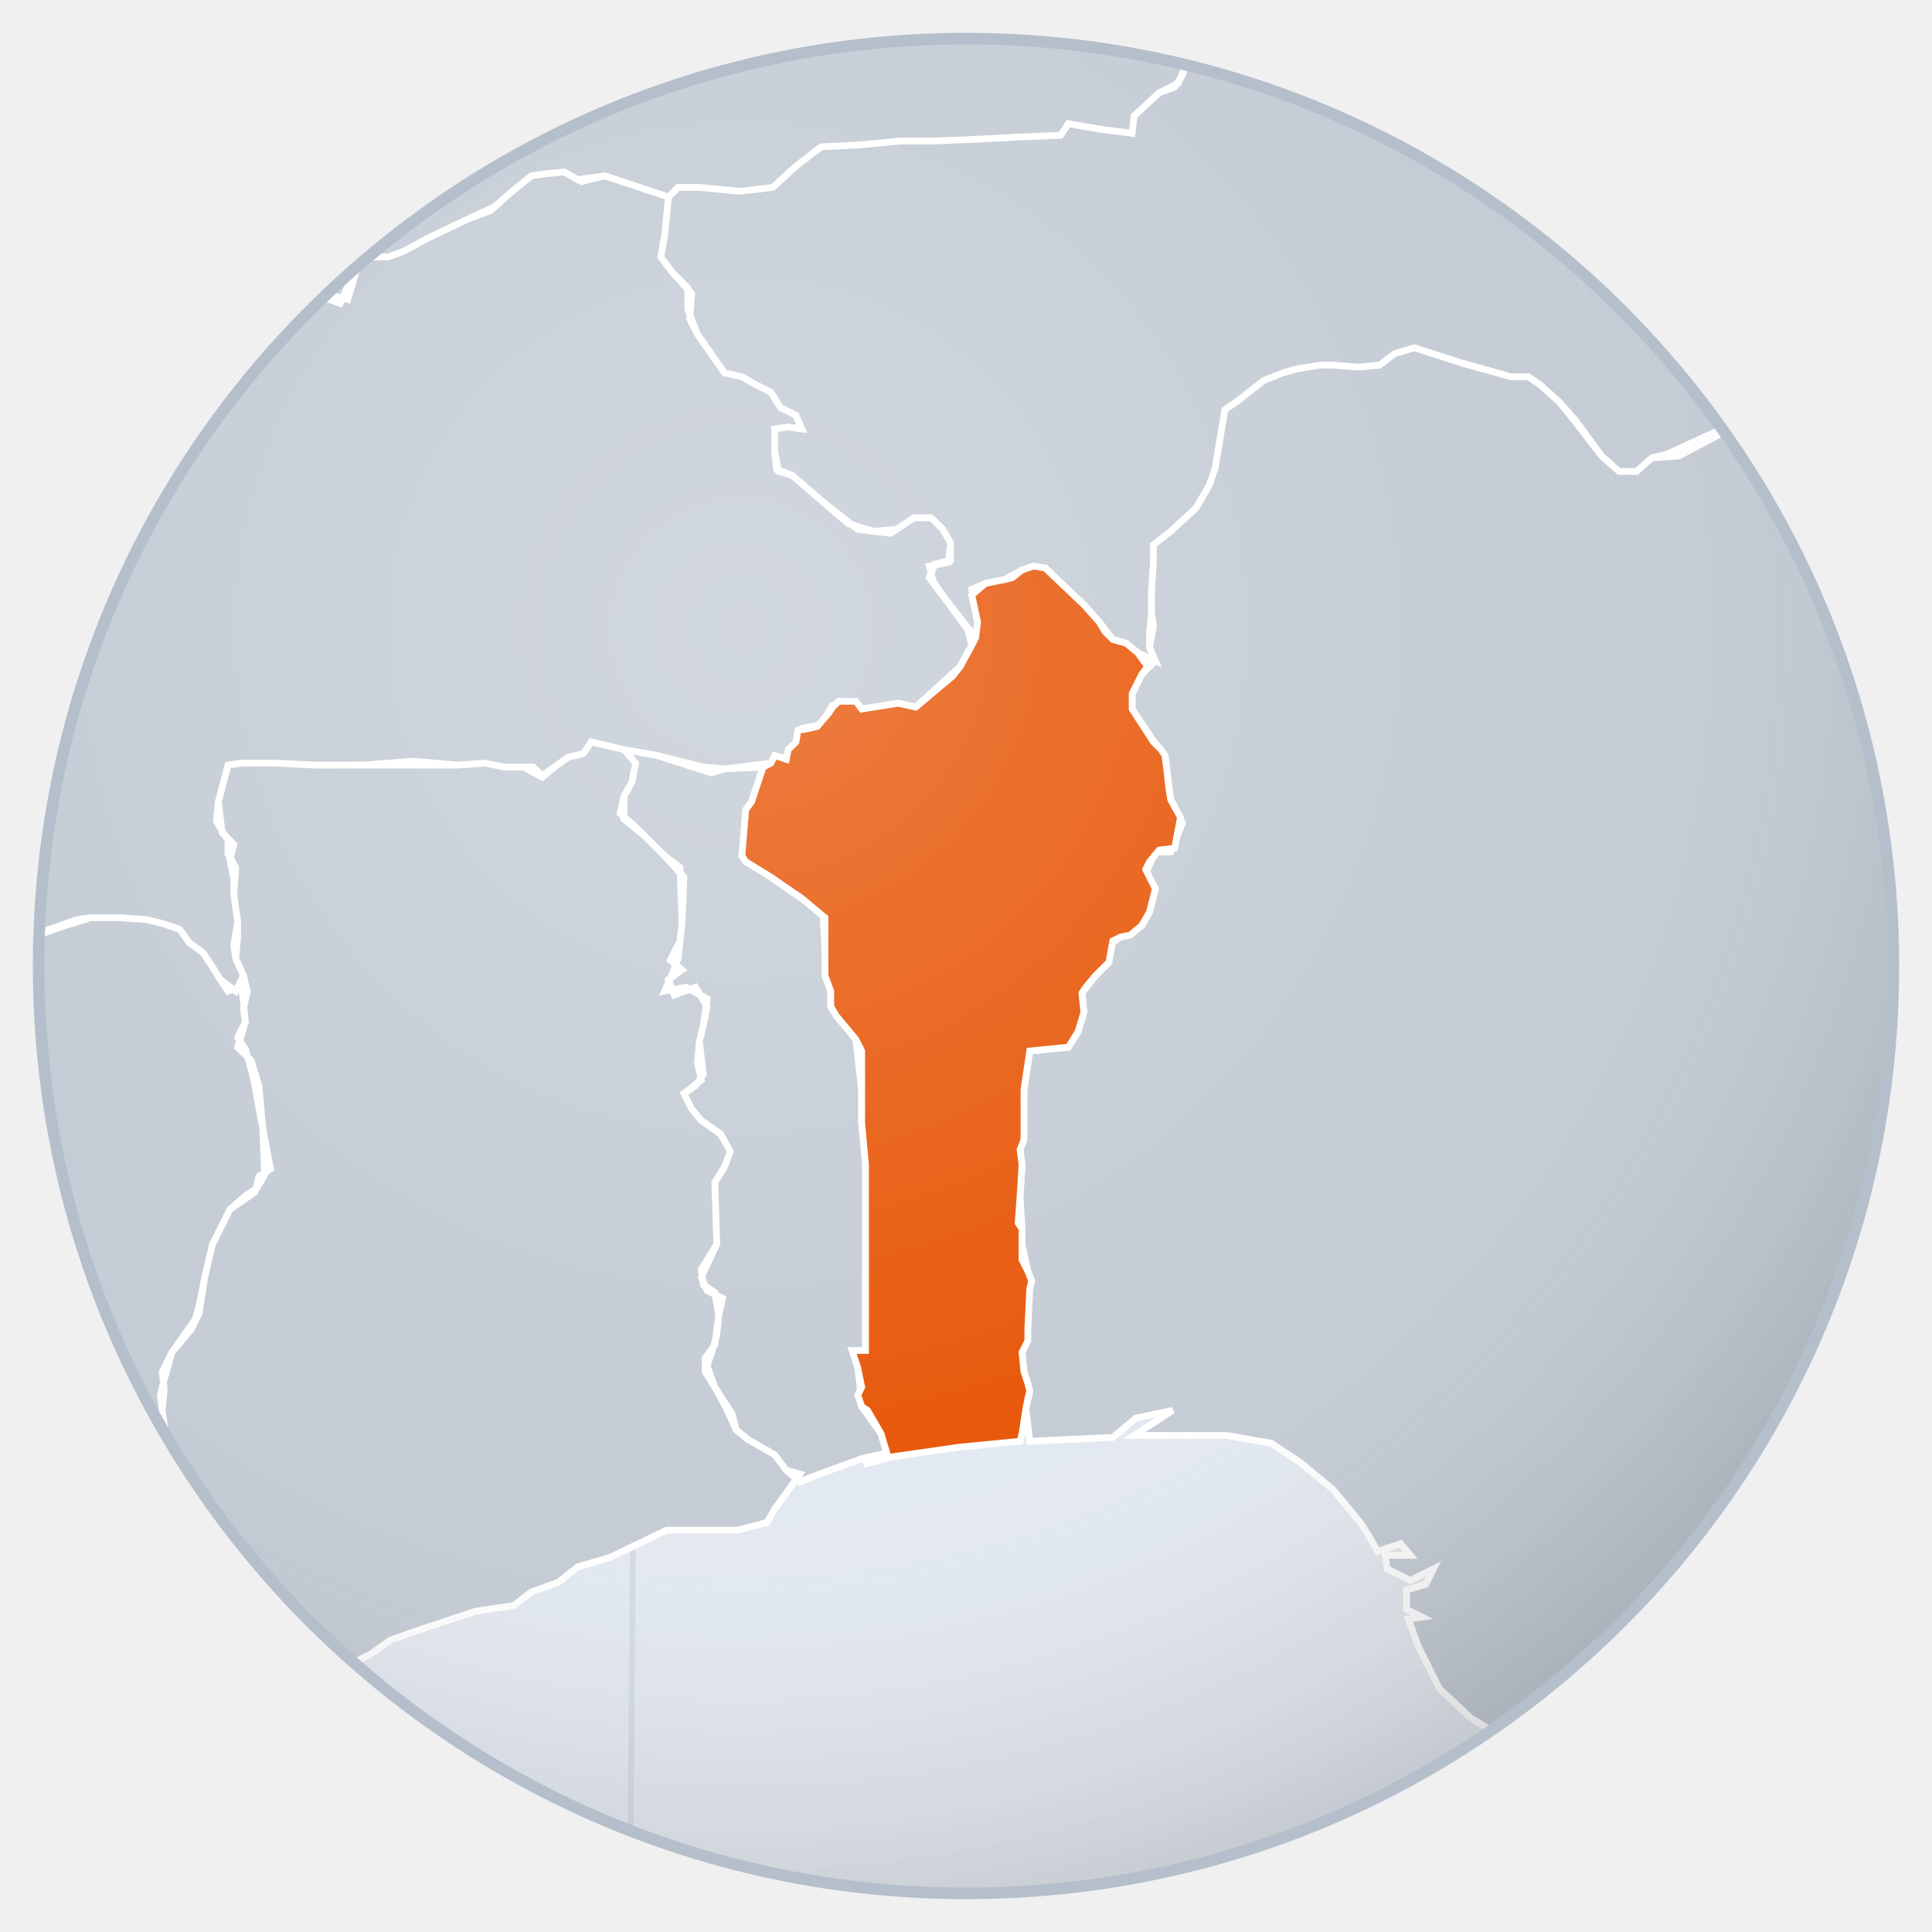
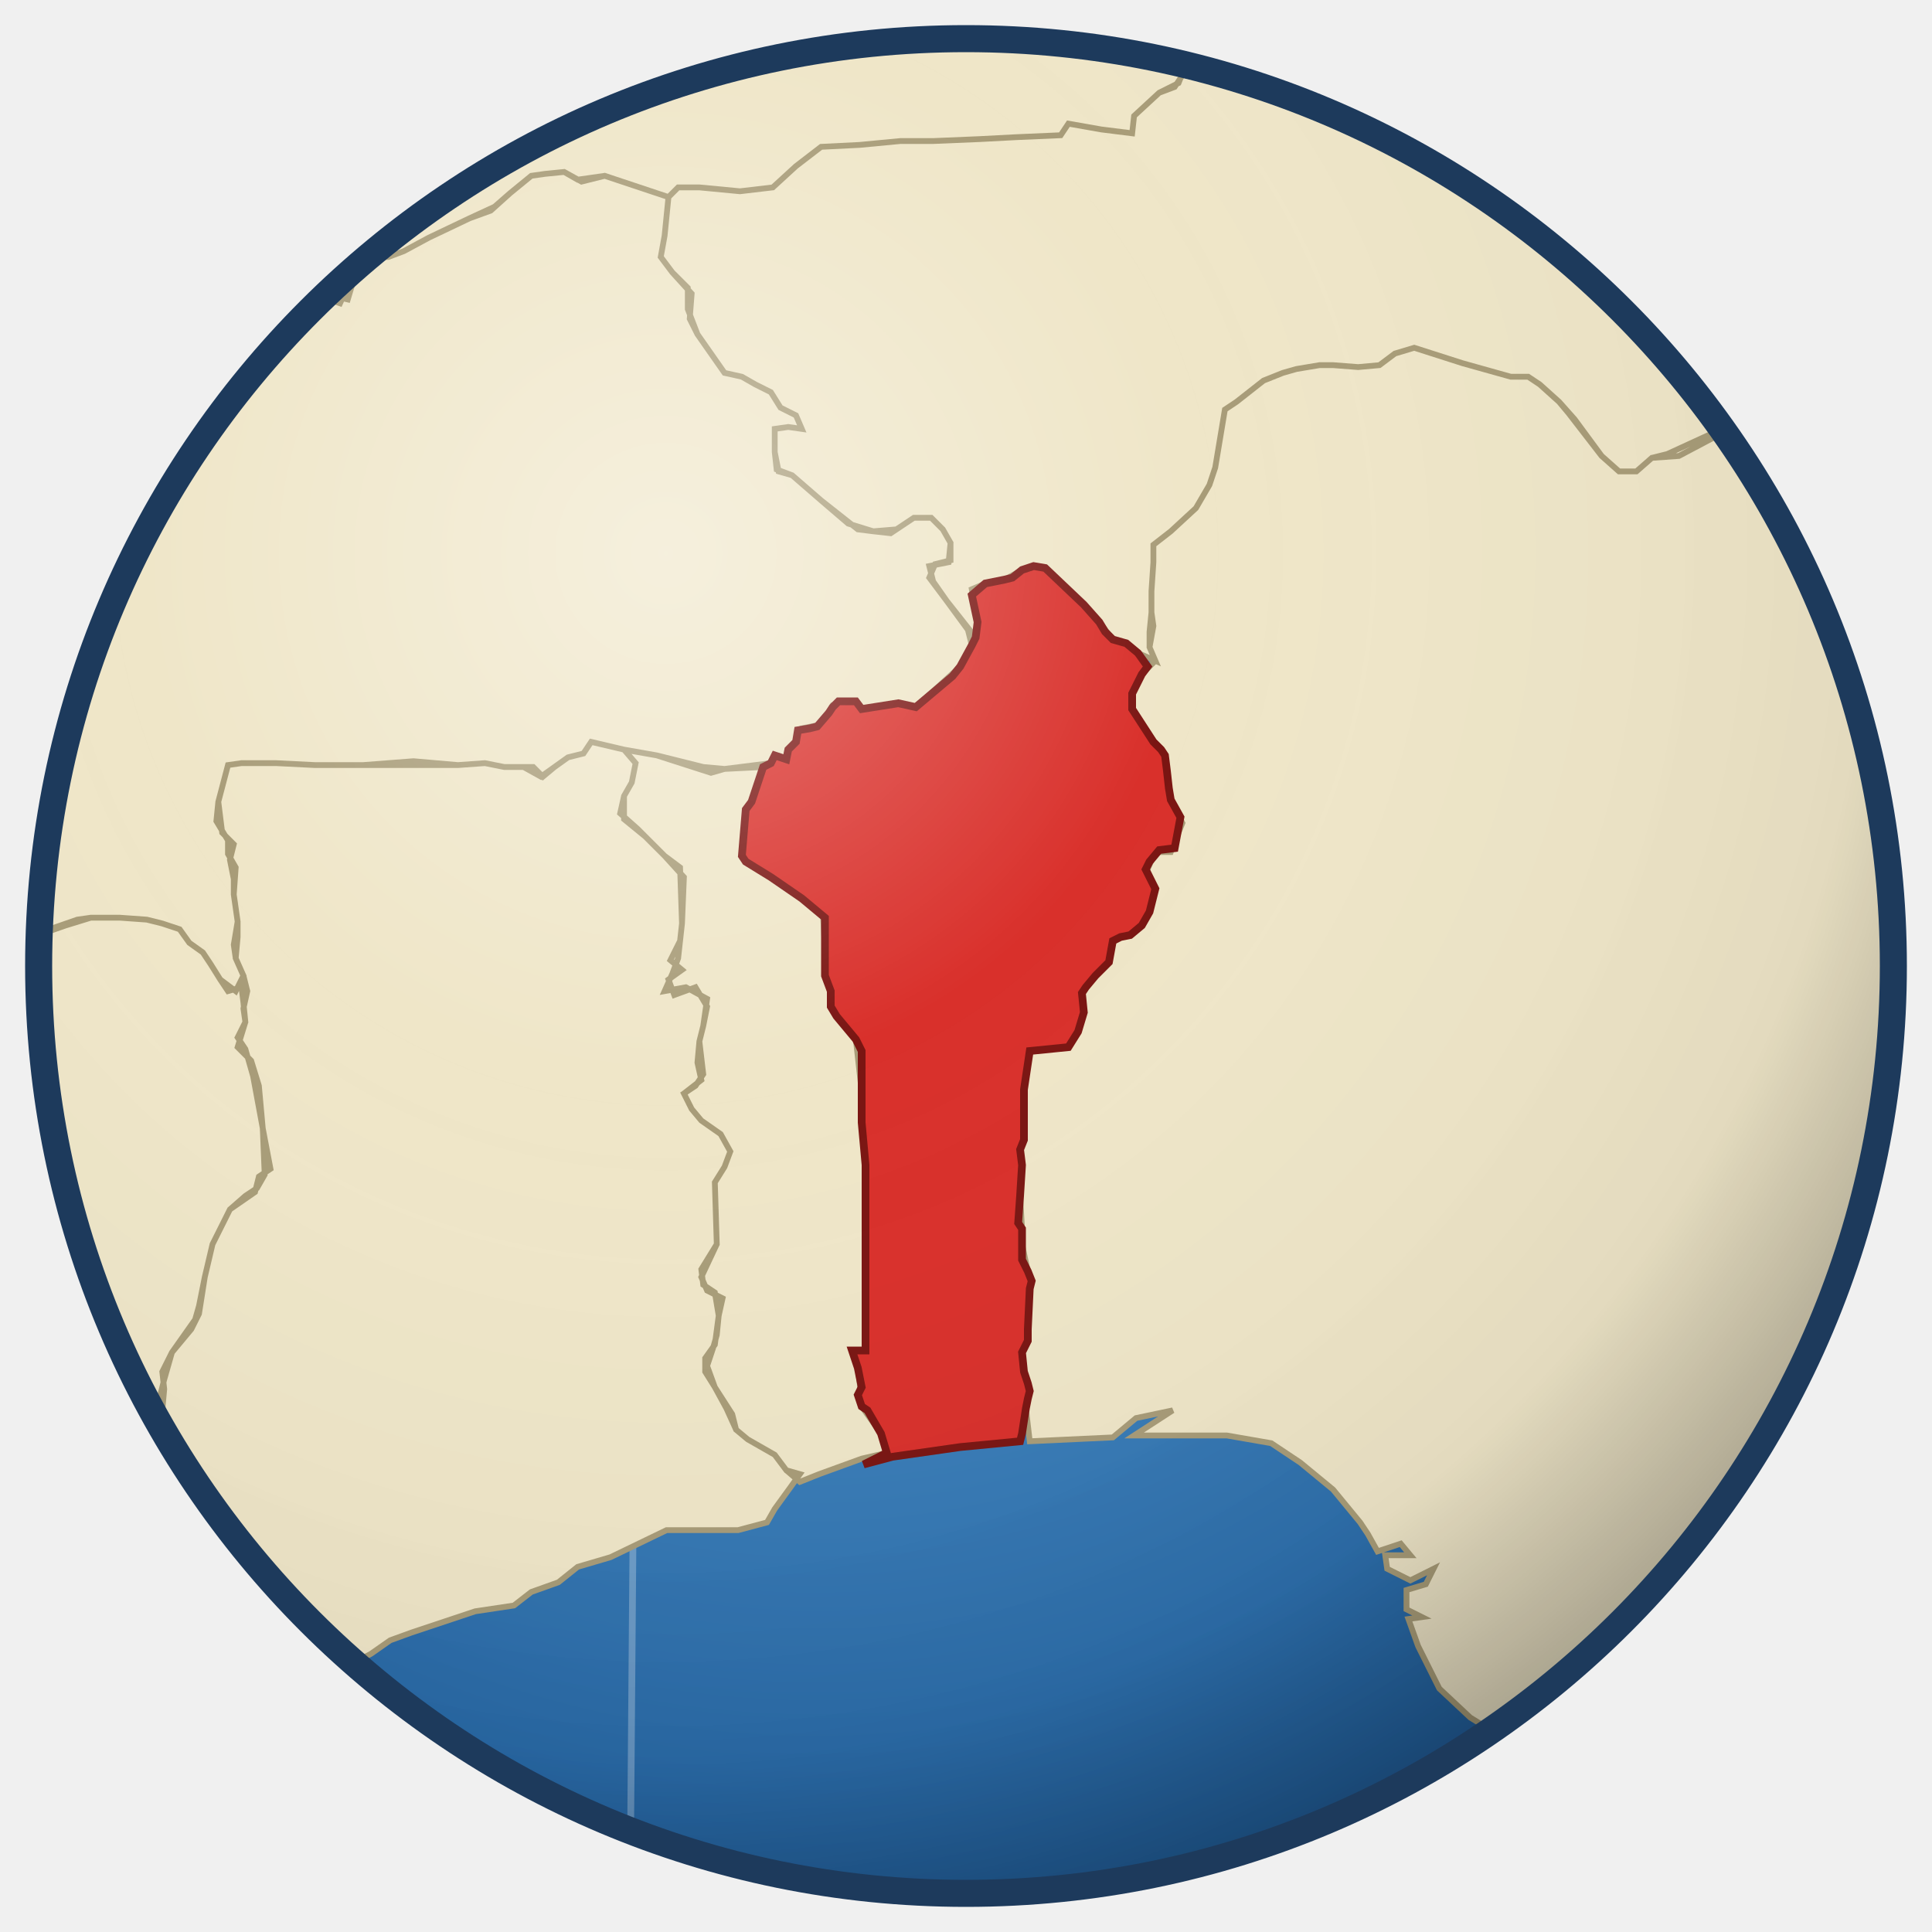
<svg xmlns="http://www.w3.org/2000/svg" viewBox="0 0 100 100">
-   <style>.o{fill:#e3e9f0}.l{fill:#c5ccd5;stroke:#fff;stroke-width:.35}.g{fill:none;stroke:#d3dbe5;stroke-width:.3}.t{fill:#e8590c;stroke:#fff;stroke-width:.35}.m{fill:none;stroke:#e8590c;stroke-width:1.6}.r{fill:none;stroke:#b5bfcb;stroke-width:.6}@media(prefers-color-scheme:dark){.o{fill:#283141}.l{fill:#4b5567;stroke:#283141}.g{stroke:#323c4e}.t{fill:#ff922b;stroke:#283141}.m{stroke:#ff922b}.r{stroke:#4b5567}}</style>
+   <style>.l{fill:#efe6c8;stroke:#a89c78;stroke-width:.3}.g{fill:none;stroke:#fff;stroke-opacity:.28;stroke-width:.35}.t{fill:#d9302b;stroke:#7a1512;stroke-width:.4}.mh{fill:none;stroke:#fff;stroke-width:3.2}.m{fill:none;stroke:#d9302b;stroke-width:1.8}.r{fill:none;stroke:#1d3a5c;stroke-width:1.4}</style>
  <defs>
    <clipPath id="c">
      <circle cx="50" cy="50" r="48" />
    </clipPath>
-     <radialGradient id="s" cx="38%" cy="32%" r="75%">
-       <stop offset="0" stop-color="#fff" stop-opacity=".22" />
-       <stop offset=".6" stop-color="#fff" stop-opacity="0" />
-       <stop offset="1" stop-color="#000" stop-opacity=".18" />
+     <radialGradient id="o" cx="42%" cy="38%" r="65%">
+       <stop offset="0" stop-color="#5aa4dc" />
+       <stop offset="1" stop-color="#21609e" />
+     </radialGradient>
+     <radialGradient id="s" cx="34%" cy="28%" r="80%">
+       <stop offset="0" stop-color="#fff" stop-opacity=".38" />
+       <stop offset=".35" stop-color="#fff" stop-opacity="0" />
+       <stop offset=".8" stop-color="#000" stop-opacity=".05" />
+       <stop offset="1" stop-color="#000" stop-opacity=".35" />
    </radialGradient>
  </defs>
  <g clip-path="url(#c)">
-     <circle class="o" cx="50" cy="50" r="48" />
+     <circle cx="50" cy="50" r="48" fill="url(#o)" />
    <path class="g" d="M32.6 100L33.4 0M0 46.7L14.2 47L32.7 47.2L51.3 47.3L69.8 47.2L88.4 47L100 46.7" />
    <path class="l" d="M39.5 39.7L39.2 40.6L38.9 41.5L38.4 44.3L39.9 45.4L41.5 46.5L42.6 47.3L42.7 49.1L42.7 50.5L43 51.3L43 52.1L44.3 53.8L44.6 56.5L44.6 58.1L44.8 60.3L44.8 62.1L44.8 64.4L44.8 67.1L44.8 69.9L44.4 70.8L44.5 71.6L44.6 72.8L45.6 74.2L45.9 75.2L44.6 75.5L42.4 76.3L41.4 76.7L40.7 76.1L40.1 75.3L39.4 74.9L38.7 74.5L38.1 74L37.9 73.2L37 71.8L36.5 71L36.5 70.3L37 69.6L37.2 68.1L37.4 67.2L36.6 66.8L36.3 66.1L37.1 64.4L37 61.2L37.5 60.4L37.8 59.6L37.3 58.7L36.3 58L35.8 57.4L35.4 56.6L36 56.2L36.4 55.6L36.2 53.9L36.4 53.1L36.6 52.1L36 51.1L34.9 51.5L34.6 50.7L35.3 50.2L34.7 49.7L35.2 48.7L35.3 47.8L35.4 45.4L34.4 44.3L33.9 43.8L33.4 43.3L32.3 42.4L32.3 41.2L32.7 40.5L32.9 39.5L32.3 38.8L34 39.1L36.4 39.7L37.5 39.8ZM87.3 89L86.6 89.3L86.8 88.2L87.5 88.5ZM100 77.4L99.4 78.6L99.2 79.7L98.9 81L98.5 83L97.9 84.1L97.3 85L96.9 85.7L96.4 86.6L95.5 85.9L94.4 85.1L95 87.1L94.8 87.8L92.8 87.9L91.1 88.2L89.9 88.2L89 87.2L88.5 88L87.2 88L86.6 87.6L86.2 87L86.2 88.3L85.2 89.2L84.5 89.3L83.9 88.3L83.8 87.4L83.3 86.8L83.5 87.8L83.5 88.7L84 89.4L83.3 89.6L82.3 89.7L82.1 88.8L81.8 89.7L81.1 89.7L79.8 90L79.6 89L79.1 90.1L78.2 90.1L77.4 89.7L76.1 88.9L74.5 87.4L73.8 86L73.4 85.2L72.9 83.8L73.6 83.7L72.8 83.3L72.8 82.3L73.8 82L74.2 81.2L73 81.8L71.8 81.2L71.7 80.5L73 80.5L72.5 79.9L71.3 80.3L70.8 79.4L70.4 78.8L69 77.1L67.3 75.7L65.8 74.7L63.5 74.3L58.7 74.3L60.7 73L58.8 73.4L57.6 74.4L53.3 74.6L53.1 72.9L53.3 72L53 71L52.9 70L53.2 68.8L53.2 66.9L53.2 65.8L52.9 64.4L52.9 63.6L52.8 61.9L52.9 60.3L52.8 59.5L53 57.7L53 56.4L53.3 54.4L54.3 54.3L55.3 54.2L55.8 53.4L56.1 52.4L56 51.4L56.7 50.5L57.4 49.8L57.4 48.9L58 48.5L59.1 47.9L59.5 47.2L59.8 46L59.3 45.2L59.8 44.1L60.6 44.1L61.2 42.6L60.6 41.4L60.4 39.9L60.3 39.1L59.8 38.5L58.6 36.7L58.6 35.9L59.1 34.9L59.8 34.2L59.5 33.5L59.5 32.7L59.6 31.7L59.6 30.6L59.7 29.1L59.7 28.2L60.6 27.5L61.9 26.3L62.6 25.1L62.9 24.2L63.4 21.2L64 20.8L65.4 19.7L66.4 19.3L67.1 19.1L68.3 18.9L69 18.9L70.3 19L71.4 18.9L72.2 18.3L73.2 18L75.7 18.8L78.2 19.5L79.1 19.5L79.7 19.9L80.7 20.8L81.2 21.4L82.9 23.6L83.8 24.4L84.7 24.4L85.5 23.7L86.3 23.5L90 21.8L91.2 21.9L92.3 22.1L94.9 23.8L97.1 24.9L98.6 25.3L100 25.4L100 77.4ZM100 25.4L98.6 25.3L97.1 24.9L94.9 23.8L92.3 22.1L91.2 21.9L90.3 21.8L86.9 23.6L85.5 23.7L84.7 24.4L83.8 24.4L82.9 23.6L81.5 21.7L80.7 20.8L79.7 19.9L79.1 19.5L78.2 19.5L75.7 18.8L73.2 18L72.2 18.3L71.4 18.9L70.3 19L69 18.9L68.3 18.9L67.1 19.1L66.4 19.3L65.4 19.7L64 20.8L63.4 21.2L62.9 24.2L62.6 25.1L61.9 26.3L60.6 27.5L59.7 28.2L59.7 29.1L59.6 30.6L59.6 31.7L59.7 32.4L59.5 33.5L59.8 34.2L58.9 33.8L58.3 33.3L57.6 33.1L56.9 32.2L56.1 31.3L54.1 29.4L52.9 29.5L52 30L51 30.2L50.3 30.5L50.6 32.2L50.5 33L49 31.1L48.3 30.1L48.1 29.3L49.1 29.1L49.2 28.1L48.8 27.4L48.2 26.8L47.3 26.8L46.4 27.4L45.2 27.5L44.4 27.4L42.5 25.9L41 24.6L40.3 24.4L40.1 23.4L40.1 22.2L40.8 22.1L41.5 22.2L41.2 21.5L40.4 21.1L39.9 20.3L39.1 19.9L38.4 19.5L37.5 19.3L36.8 18.3L36.1 17.3L35.7 16.5L35.8 15.2L34.8 14.1L34.2 13.3L34.4 12.2L34.5 11.2L34.6 10.2L35.1 9.7L36.2 9.7L38.3 9.9L40 9.7L41.2 8.6L42.5 7.6L44.5 7.5L46.6 7.3L48.3 7.3L50.7 7.2L52.6 7.1L54.9 7L55.3 6.4L57 6.7L58.6 6.9L58.7 6L60 4.8L60.8 4.5L61.2 3.9L61.5 2.9L62 1.8L62.2 0.6L62.6 0L100 0ZM62.6 0L62.2 0.6L62 1.8L61.7 2.5L61.4 3.3L61 4.3L60 4.8L58.7 6L58.6 6.9L57 6.7L55.3 6.4L54.9 7L52.6 7.1L50.7 7.2L48.3 7.3L46.6 7.3L44.5 7.5L42.5 7.6L41.2 8.6L40 9.7L38.3 9.9L36.2 9.7L35.1 9.7L34.6 10.2L33.1 9.7L31.3 9.1L30.1 9.4L29.2 8.9L28.2 9L27.5 9.1L26.4 10L25.6 10.7L24.3 11.3L22.2 12.3L20.9 13L20.1 13.3L19.3 13.3L18.6 13.5L18 15.5L15.1 14.8L14.1 15.2L12.7 16.3L12 17.2L11.6 18.4L11.6 19.2L11 19.6L9.6 19.3L9 20L9 21.3L8.8 22.2L8.1 22.5L7.1 22.9L4.8 21.4L4.1 21.2L3.3 21.3L2.6 21.9L1.8 22.7L1.2 23.3L1.7 24.4L2 25.1L0 26.6L0.4 27.3L0.3 29.1L0 0ZM32.3 38.8L32.9 39.5L32.7 40.5L32.3 41.2L32.1 42.1L33 42.9L33.9 43.8L34.4 44.3L35.2 44.9L35.3 47.8L35.2 48.7L35.1 49.6L34.8 50.4L34.4 51.3L35.5 51.1L36.6 51.7L36.4 53.1L36.2 53.9L36.1 55L36.3 55.9L35.4 56.6L35.8 57.4L36.3 58L37.3 58.7L37.8 59.6L37.5 60.4L37 61.2L37.1 64.4L36.3 65.7L36.4 66.5L37 66.9L37.2 68.1L37.1 69.1L36.9 69.8L36.6 70.7L37 71.8L37.6 72.9L38.1 74L38.7 74.5L39.4 74.9L40.1 75.3L40.7 76.1L41.4 76.3L40.9 77L40.1 78.1L39.7 78.8L38.2 79.2L34.5 79.2L31.6 80.6L29.9 81.1L28.9 81.9L27.5 82.4L26.6 83.1L24.6 83.4L21.3 84.5L20.2 84.9L19.2 85.6L17.5 86.5L15.5 85.6L14.5 85.2L12.1 84.5L10.3 84.3L9.4 84L10.5 83.7L11.4 83.5L11.6 82.6L11.9 81.4L11.6 80.1L10.4 79.8L9.9 78.6L9.7 77.6L9.3 76.4L8.6 74.4L8.5 73.7L8.4 73L8.3 72.2L8.5 71.4L8.9 70L9.9 68.8L10.3 68L10.6 66.1L11 64.4L11.5 63.4L11.9 62.6L12.7 61.9L13.3 61.5L13.7 60.8L13.6 58.4L13.4 56.2L13 54.9L12.3 54.2L12.7 52.9L12.6 52.2L12.8 51.3L12.6 50.5L12.2 49.6L12.1 48.9L12.3 47.7L12.1 46.3L12.1 45.5L11.9 44.5L12.1 43.7L11.5 43.1L11.3 41.5L11.8 39.6L12.5 39.5L14.3 39.5L16.3 39.6L18.8 39.6L21 39.6L23.7 39.6L25.1 39.5L26.1 39.7L27.1 39.7L28 40.2L28.7 39.7L29.4 39.2L30.2 39L30.6 38.4ZM98.1 93.8L99.4 93.8L99.7 94.7L98.6 96.5L98.4 97.2L97.9 97.8L96.2 97.5L96 96.3L96.7 96L97.3 95.1L97.7 94ZM0 49.4L1.1 48.7L3.4 47.9L4.7 47.5L6.2 47.5L7.6 47.6L8.4 47.8L9.3 48.1L9.8 48.8L10.5 49.3L10.9 49.9L11.4 50.7L11.8 51.3L12.5 51.1L12.6 51.9L12.7 52.9L12.3 53.7L12.7 54.3L13.1 55.7L13.6 58.4L14 60.5L13.4 60.9L13.2 61.7L11.9 62.6L11.5 63.4L11 64.4L10.6 66.1L10.3 67.6L10.1 68.3L8.9 70L8.4 71L8.5 71.9L8.4 73L8.5 73.7L8.6 74.4L9.3 76.4L9.7 77.6L9.9 78.6L10.1 79.3L11.4 80L11.9 81.4L11.7 82.2L11.6 83.2L10.8 83.5L9.9 83.6L8.8 83.1L8.9 82L7.7 83.4L3.5 82.8L2.7 82.3L1.7 82.1L0 82.2L0 49.4ZM0 82.5L1.7 82.5L0 82.9ZM100 90.8L99.6 89.8L99.3 88.7L99.4 87.8L98.6 87.7L97.8 87.1L97.7 87.8L96.9 88L96.8 86.4L96.9 85.7L97.3 85L97.9 84.1L98.5 83L98.9 81L99.2 79.7L99.4 78.6L99.9 77.5L100 90.8ZM0 29.5L0.4 28L0.2 26.9L1.9 25.7L1.7 24.4L1.2 23.3L1.8 22.7L2.6 21.9L3.3 21.3L4.1 21.2L4.8 21.4L6.7 22.8L7.5 22.8L8.8 22.2L9 21.3L9 20L9.6 19.3L10.7 19.5L11.4 19.5L11.6 18.8L12 17.2L12.7 16.3L14.1 15.2L15.1 14.8L17.6 15.7L18.6 13.5L19.3 13.3L20.1 13.3L20.9 13L22.2 12.3L24.3 11.3L25.4 10.9L26.4 10L27.5 9.1L28.2 9L29.2 8.9L29.9 9.3L31.3 9.1L33.1 9.7L34.6 10.2L34.5 11.2L34.4 12.2L34.2 13.3L34.8 14.1L35.6 14.9L35.6 16L36.1 17.3L36.8 18.3L37.5 19.3L38.4 19.5L39.1 19.9L39.9 20.3L40.4 21.1L41.2 21.5L41.5 22.2L40.8 22.1L40.1 22.2L40.1 23.4L40.2 24.3L41 24.6L42.5 25.9L43.9 27.1L45.2 27.5L46.1 27.6L47.3 26.8L48.2 26.8L48.8 27.4L49.2 28.1L49.2 29L48.4 29.2L48.1 29.9L49 31.1L50.1 32.6L50.3 33.4L49.7 34.5L47.4 36.6L46.5 36.4L44.6 36.7L43.9 36.3L43.1 36.5L42.5 37.5L41.5 37.7L41.2 38.4L40.8 39.1L39.9 39.5L37.5 39.8L36.8 40L34 39.1L32.3 38.8L30.6 38.4L30.2 39L29.4 39.2L28.7 39.7L28.1 40.2L27.6 39.7L26.1 39.7L25.1 39.5L23.7 39.6L21.4 39.4L18.8 39.6L16.3 39.6L14.3 39.5L12.5 39.5L11.8 39.6L11.3 41.5L11.2 42.5L11.8 43.5L11.8 44.2L12.2 44.9L12.1 46.3L12.3 47.7L12.3 48.5L12.2 49.6L12.6 50.5L12.2 51.3L11.4 50.7L10.9 49.9L10.5 49.3L9.8 48.8L9.3 48.1L8.4 47.8L7.6 47.6L6.2 47.5L4.7 47.5L4 47.6L1.7 48.4L0.6 49.4L0 29.5Z" />
    <path class="t" d="M44.7 75.8L45.9 75.2L45.6 74.2L44.9 73L44.6 72.8L44.4 72.2L44.6 71.8L44.4 70.8L44.1 69.9L44.8 69.9L44.8 67.1L44.8 64.4L44.8 62.1L44.8 60.3L44.6 58.1L44.6 56.5L44.6 54.4L44.3 53.8L43.3 52.6L43 52.1L43 51.3L42.7 50.5L42.7 49.1L42.7 47.5L41.5 46.5L39.9 45.4L38.6 44.6L38.4 44.3L38.6 41.9L38.9 41.5L39.2 40.6L39.5 39.7L39.9 39.5L40.1 39.1L40.7 39.3L40.8 38.8L41.2 38.4L41.3 37.8L41.9 37.7L42.3 37.6L42.9 36.9L43.1 36.6L43.4 36.3L43.9 36.3L44.3 36.3L44.6 36.7L46.5 36.4L47.4 36.6L49.3 35L49.7 34.5L50.3 33.4L50.5 33L50.6 32.2L50.3 30.8L51 30.2L52 30L52.4 29.9L52.9 29.5L53.5 29.3L54.1 29.4L56.1 31.3L56.9 32.2L57.2 32.7L57.6 33.1L58.3 33.3L58.9 33.8L59.4 34.5L59.1 34.9L58.6 35.9L58.6 36.7L59.7 38.4L60.1 38.8L60.3 39.1L60.4 39.9L60.5 40.8L60.6 41.4L61.1 42.3L60.8 43.9L60 44L59.5 44.6L59.3 45L59.8 46L59.5 47.2L59.1 47.9L58.5 48.4L58 48.5L57.6 48.7L57.4 49.8L56.7 50.5L56.2 51.1L56 51.4L56.1 52.4L55.8 53.4L55.3 54.2L54.3 54.3L53.3 54.4L53 56.4L53 57.7L53 59L52.8 59.5L52.9 60.3L52.8 61.9L52.7 63.3L52.9 63.6L52.9 64.4L52.9 65.2L53.2 65.8L53.4 66.3L53.3 66.7L53.2 68.8L53.2 69.4L52.9 70L53 71L53.2 71.6L53.3 72L53.2 72.4L53.1 72.9L52.9 74.2L52.8 74.6L49.7 74.9L46.2 75.4Z" />
    <circle cx="50" cy="50" r="48" fill="url(#s)" />
  </g>
  <circle class="r" cx="50" cy="50" r="48" />
</svg>
